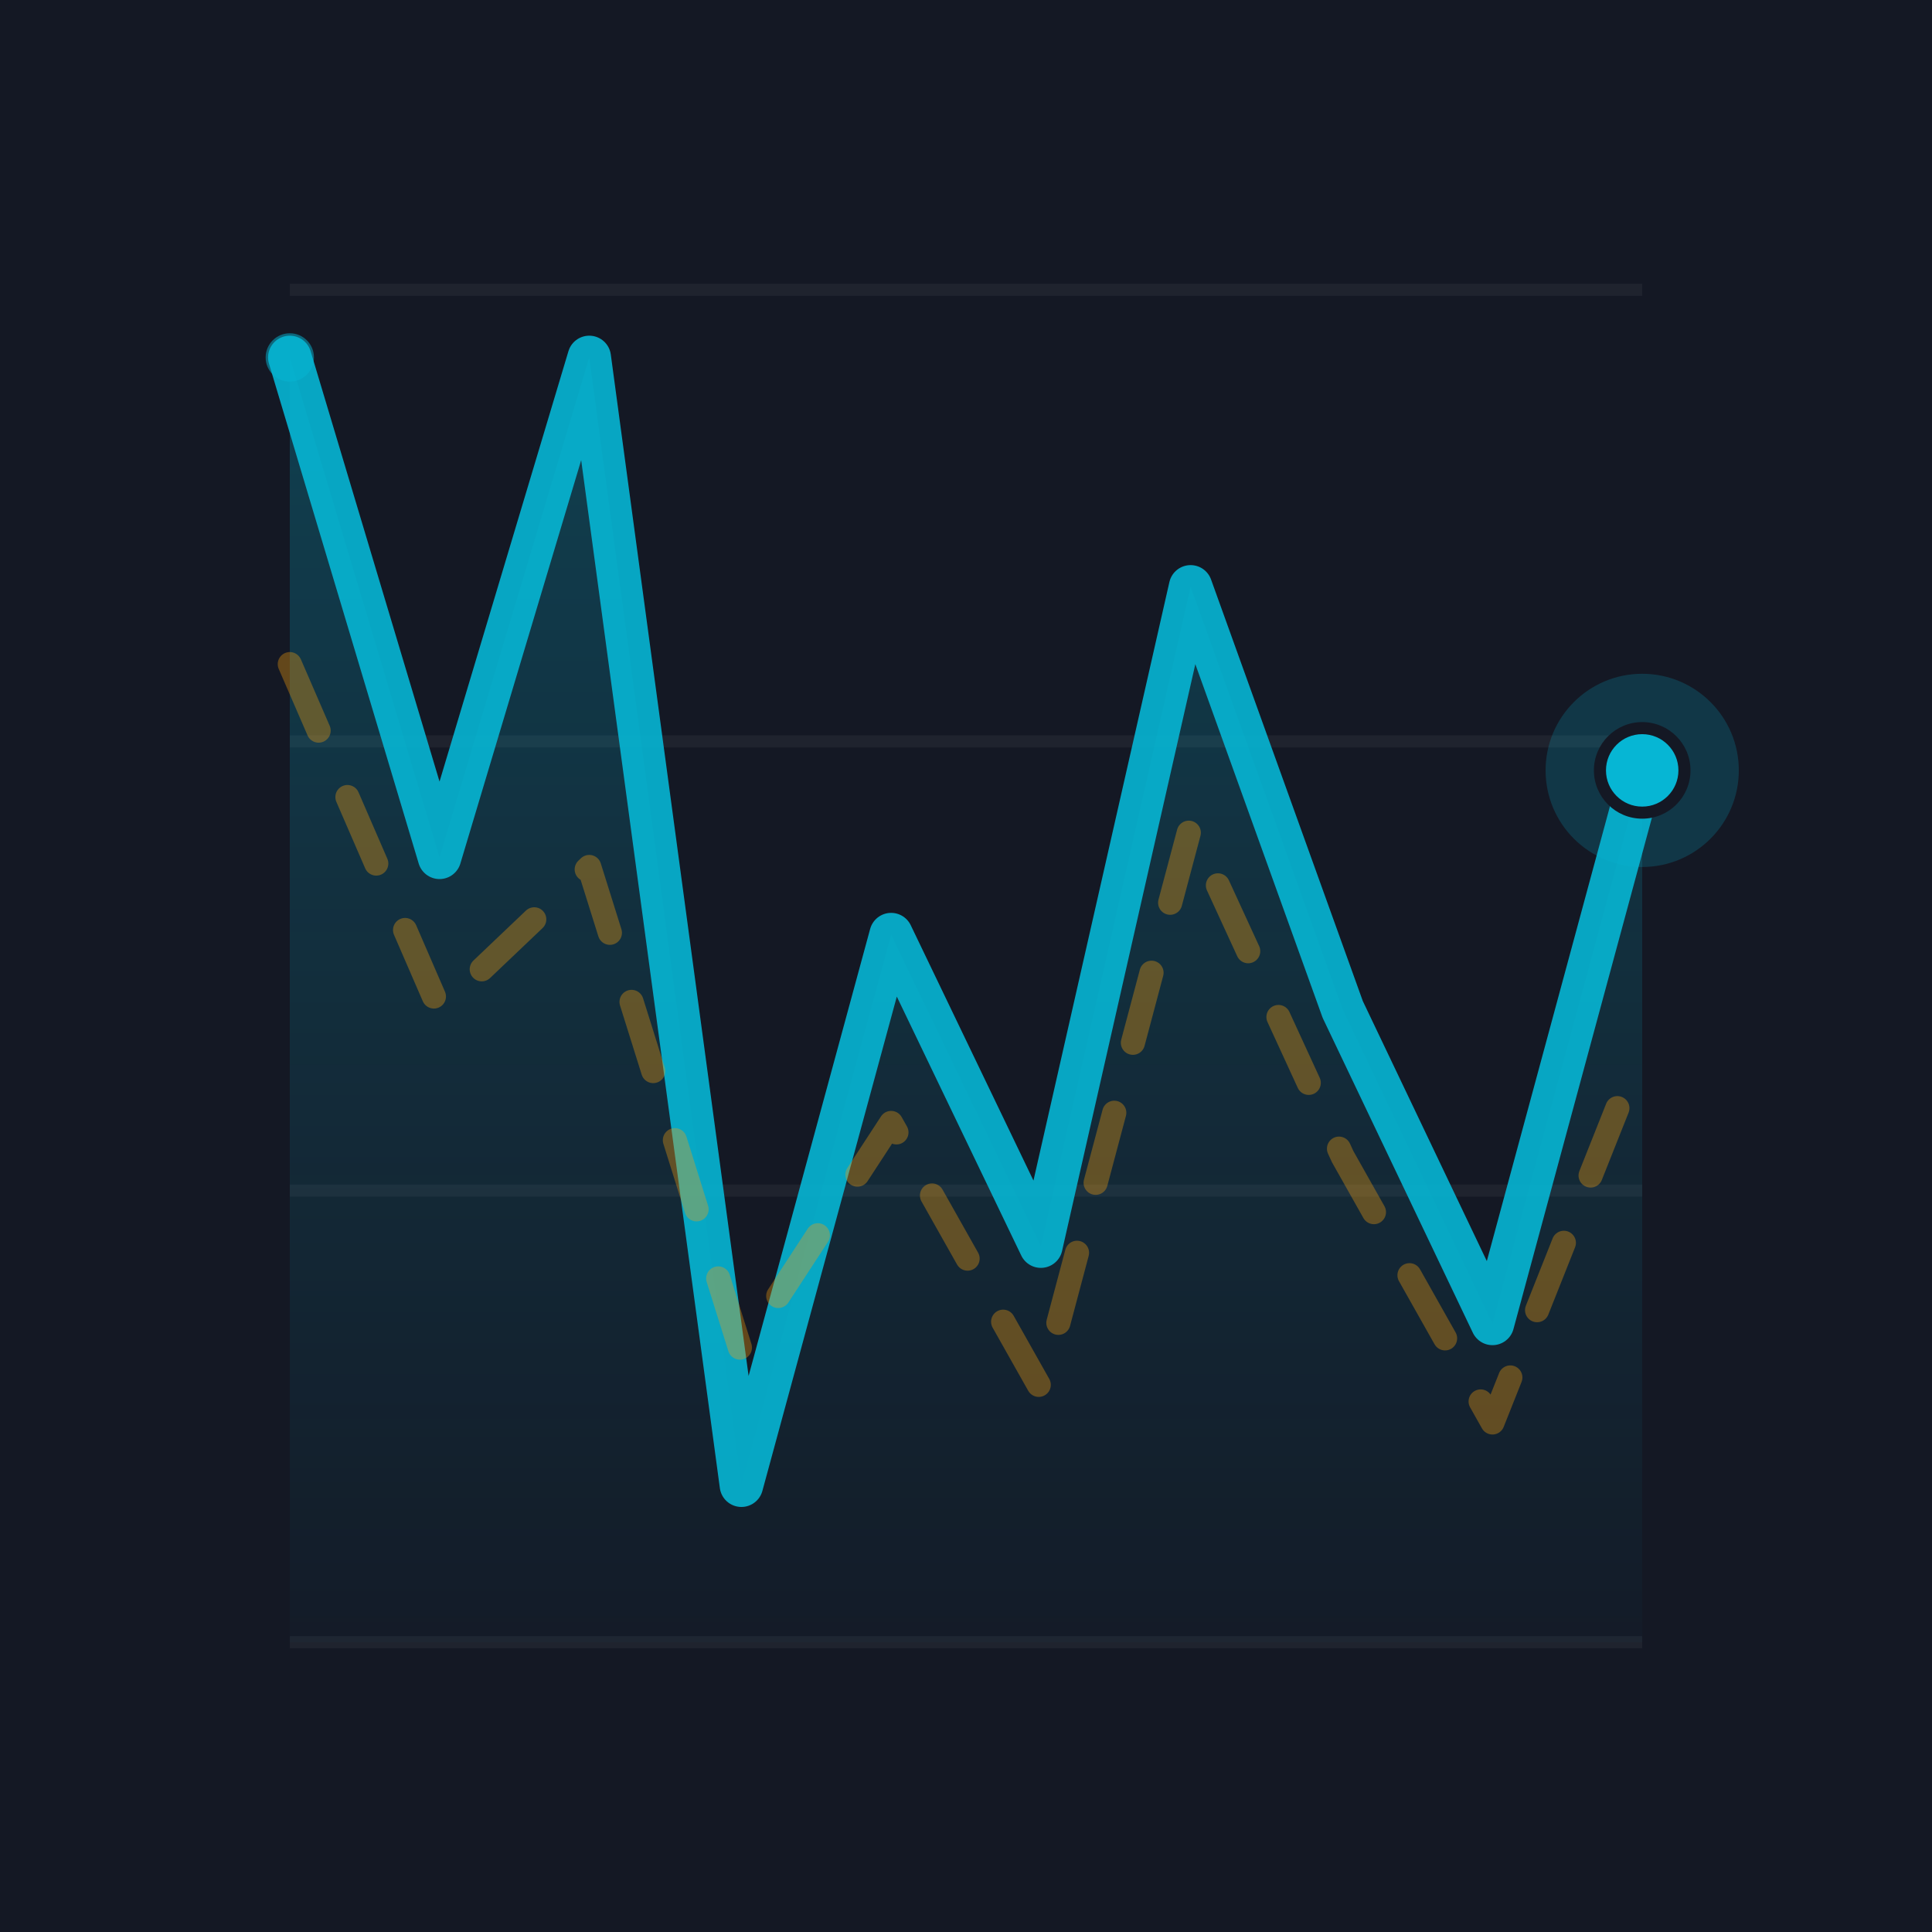
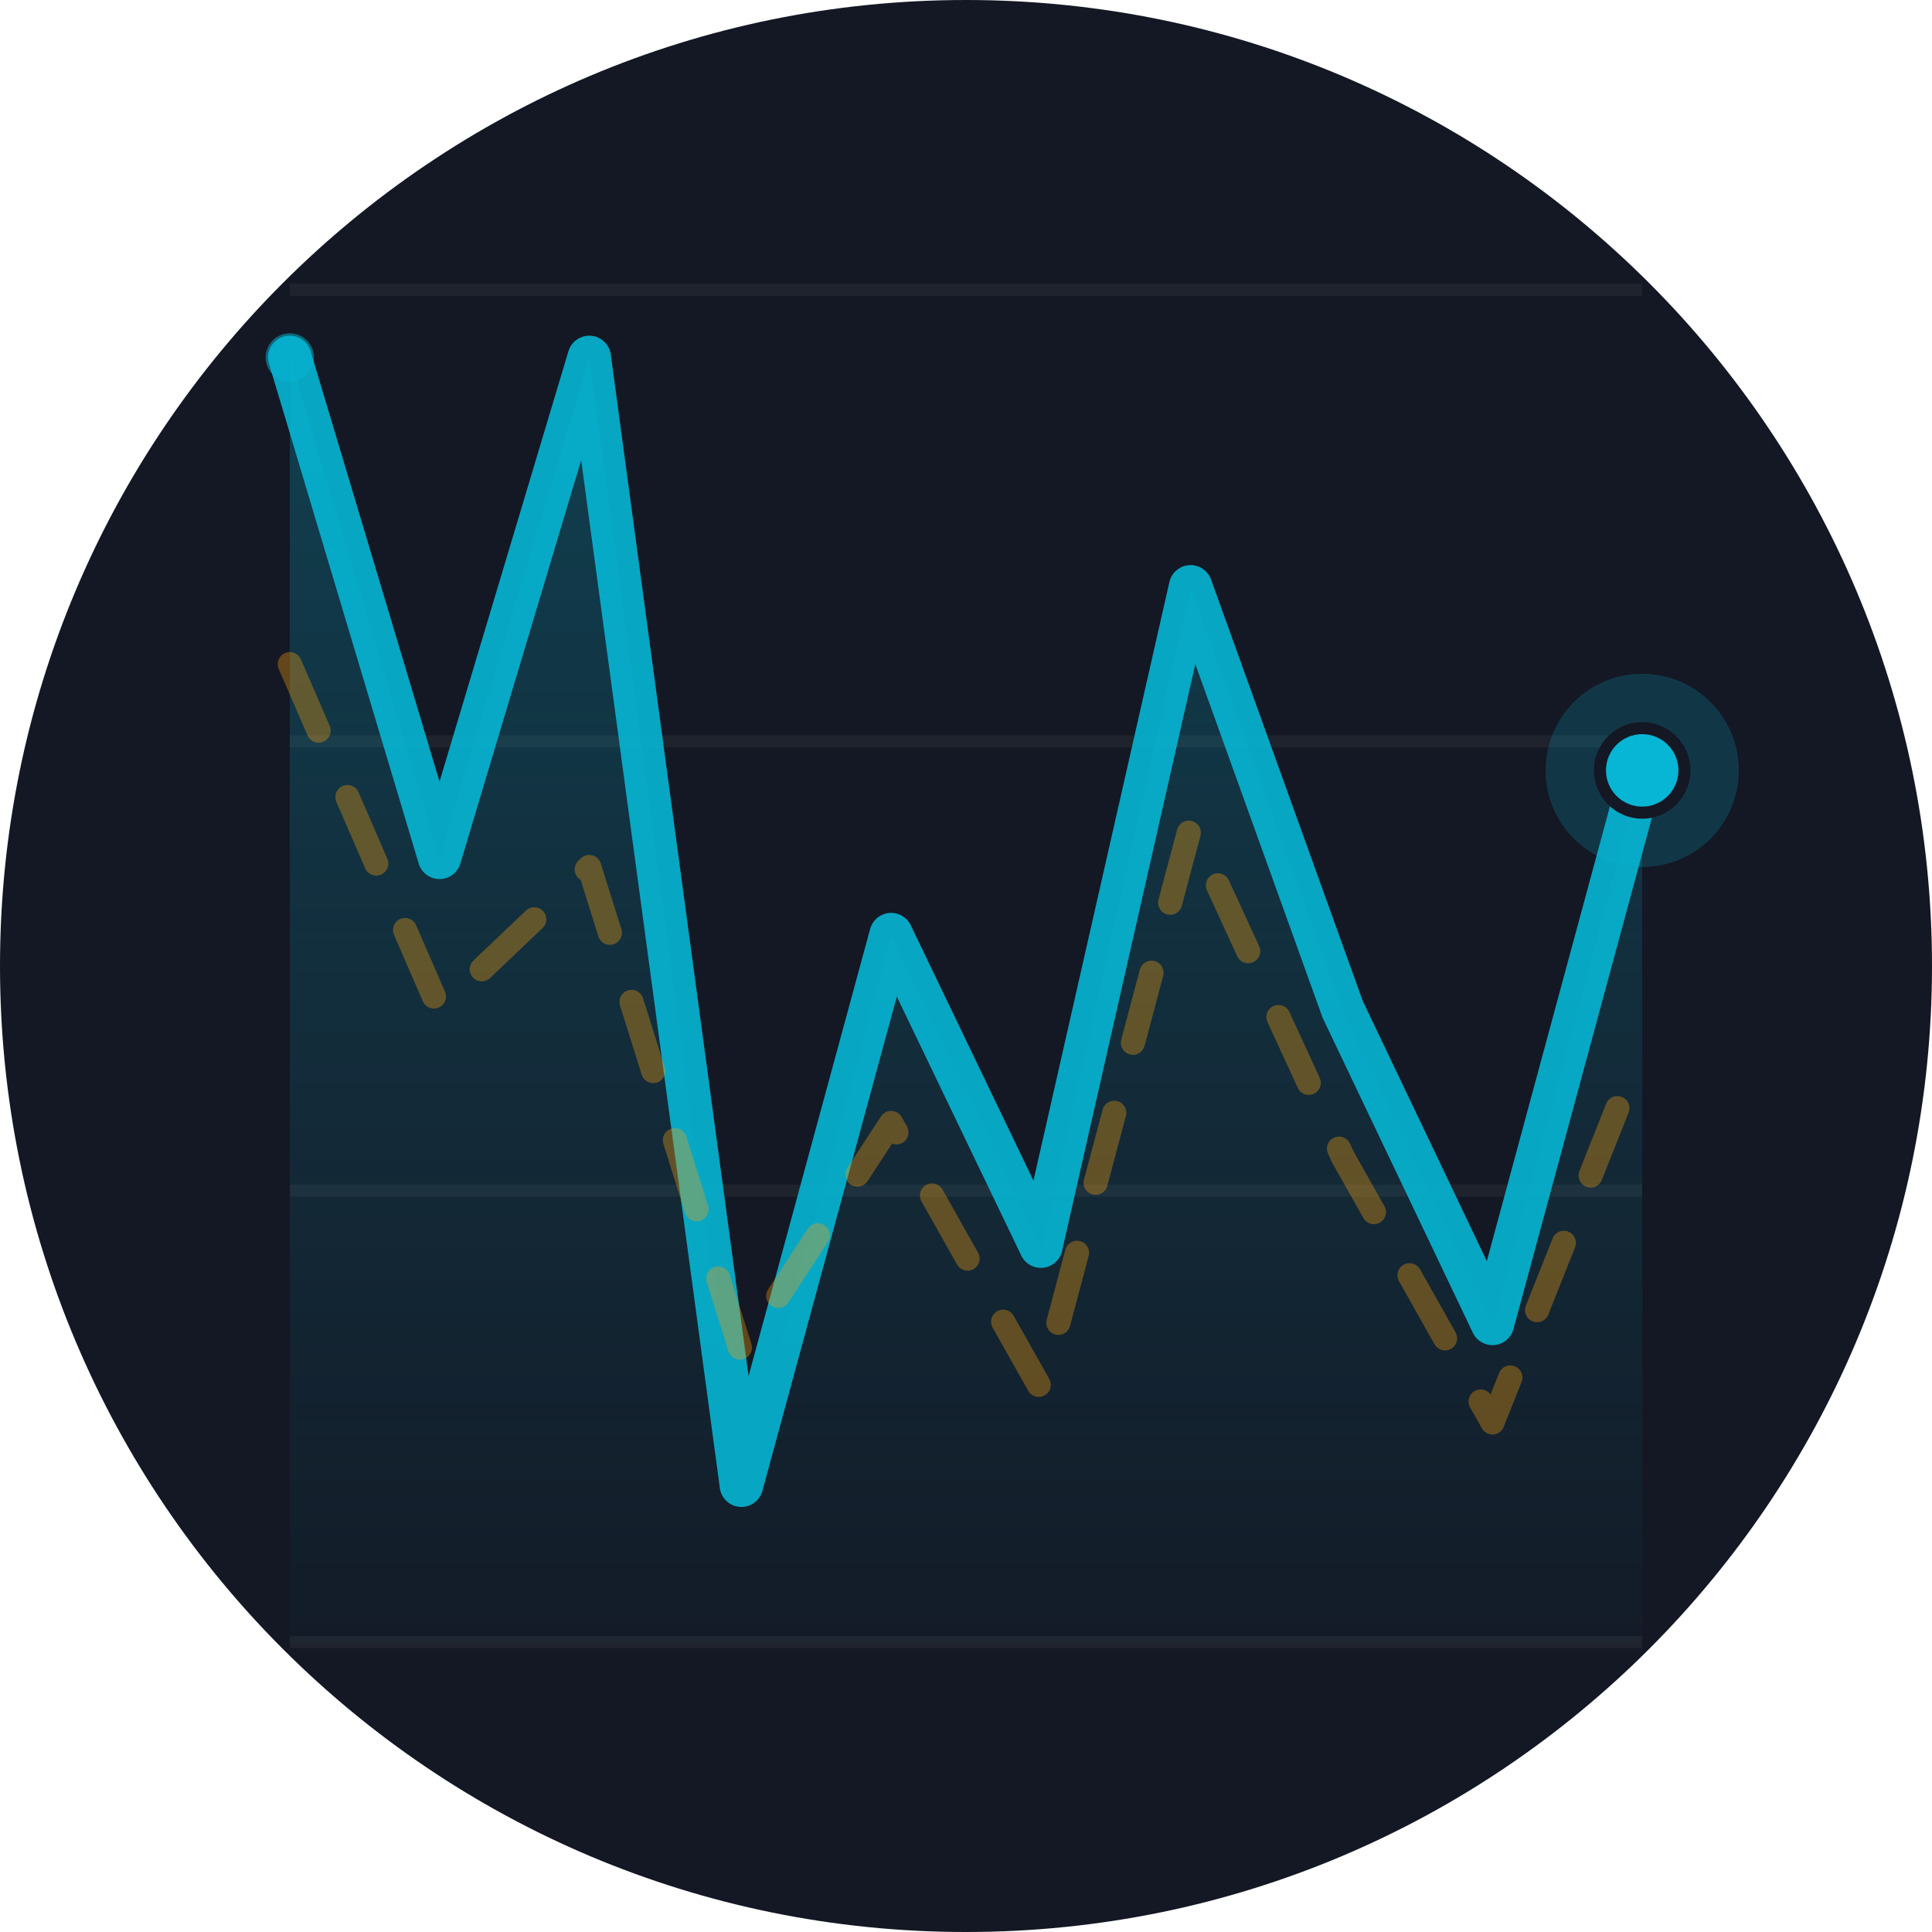
<svg xmlns="http://www.w3.org/2000/svg" viewBox="0 0 80 80" fill="none" width="40" height="40">
-   <rect width="80" height="80" fill="#141824" />
-   <line x1="12" y1="12.0" x2="68" y2="12.0" stroke="rgba(255,255,255,0.05)" stroke-width="0.5" />
-   <line x1="12" y1="30.7" x2="68" y2="30.7" stroke="rgba(255,255,255,0.05)" stroke-width="0.5" />
-   <line x1="12" y1="49.3" x2="68" y2="49.3" stroke="rgba(255,255,255,0.05)" stroke-width="0.5" />
-   <line x1="12" y1="68.0" x2="68" y2="68.0" stroke="rgba(255,255,255,0.05)" stroke-width="0.5" />
  <defs>
-     <linearGradient id="sg605" x1="0" y1="0" x2="0" y2="1">
-       <stop offset="0%" stop-color="#06b6d4" stop-opacity="0.25" />
-       <stop offset="100%" stop-color="#06b6d4" stop-opacity="0.02" />
-     </linearGradient>
+     <clipPath id="vc645088871">
+       <circle cx="40" cy="40" r="40" />
+     </clipPath>
  </defs>
-   <path d="M12,68 L12.0,14.8 L18.2,35.5 L24.4,14.8 L30.7,61.5 L36.9,38.7 L43.1,51.6 L49.3,24.3 L55.6,41.8 L61.8,54.8 L68.0,31.9 L68.0,68 Z" fill="url(#sg605)" />
-   <path d="M12.0,14.8 L18.2,35.5 L24.4,14.8 L30.7,61.5 L36.9,38.7 L43.1,51.6 L49.3,24.3 L55.6,41.8 L61.8,54.8 L68.0,31.9 " fill="none" stroke="#06b6d4" stroke-width="1.8" stroke-linecap="round" stroke-linejoin="round" opacity="0.9" />
-   <path d="M12.0,27.5 L18.2,41.8 L24.4,35.9 L30.7,56.0 L36.9,46.5 L43.1,57.5 L49.3,34.2 L55.6,47.9 L61.8,58.9 L68.0,43.3 " fill="none" stroke="#f59e0b" stroke-width="1" stroke-linecap="round" stroke-linejoin="round" opacity="0.35" stroke-dasharray="3,3" />
-   <circle cx="68.0" cy="31.9" r="4" fill="#06b6d4" opacity="0.2" />
-   <circle cx="68.0" cy="31.9" r="2" fill="#141824" />
-   <circle cx="68.0" cy="31.9" r="1.5" fill="#06b6d4" />
-   <circle cx="12.0" cy="14.8" r="1" fill="#06b6d4" opacity="0.5" />
+   <g clip-path="url(#vc645088871)">
+     <rect width="80" height="80" fill="#141824" />
+     <line x1="12" y1="12.0" x2="68" y2="12.0" stroke="rgba(255,255,255,0.05)" stroke-width="0.5" />
+     <line x1="12" y1="30.7" x2="68" y2="30.7" stroke="rgba(255,255,255,0.05)" stroke-width="0.5" />
+     <line x1="12" y1="49.3" x2="68" y2="49.3" stroke="rgba(255,255,255,0.05)" stroke-width="0.5" />
+     <line x1="12" y1="68.0" x2="68" y2="68.0" stroke="rgba(255,255,255,0.05)" stroke-width="0.5" />
+     <defs>
+       <linearGradient id="sg645088871" x1="0" y1="0" x2="0" y2="1">
+         <stop offset="0%" stop-color="#06b6d4" stop-opacity="0.25" />
+         <stop offset="100%" stop-color="#06b6d4" stop-opacity="0.02" />
+       </linearGradient>
+     </defs>
+     <path d="M12,68 L12.0,14.8 L18.2,35.5 L24.4,14.8 L30.7,61.5 L36.9,38.7 L43.1,51.6 L49.3,24.3 L55.6,41.8 L61.8,54.8 L68.0,31.9 L68.0,68 Z" fill="url(#sg645088871)" />
+     <path d="M12.0,14.8 L18.2,35.5 L24.4,14.8 L30.7,61.5 L36.9,38.7 L43.1,51.6 L49.3,24.3 L55.6,41.8 L61.8,54.8 L68.0,31.9 " fill="none" stroke="#06b6d4" stroke-width="1.8" stroke-linecap="round" stroke-linejoin="round" opacity="0.9" />
+     <path d="M12.0,27.5 L18.2,41.8 L24.4,35.9 L30.7,56.0 L36.9,46.5 L43.1,57.5 L49.3,34.2 L55.6,47.9 L61.8,58.9 L68.0,43.3 " fill="none" stroke="#f59e0b" stroke-width="1" stroke-linecap="round" stroke-linejoin="round" opacity="0.35" stroke-dasharray="3,3" />
+     <circle cx="68.0" cy="31.9" r="4" fill="#06b6d4" opacity="0.2" />
+     <circle cx="68.0" cy="31.9" r="2" fill="#141824" />
+     <circle cx="68.0" cy="31.9" r="1.5" fill="#06b6d4" />
+     <circle cx="12.0" cy="14.8" r="1" fill="#06b6d4" opacity="0.5" />
+   </g>
</svg>
